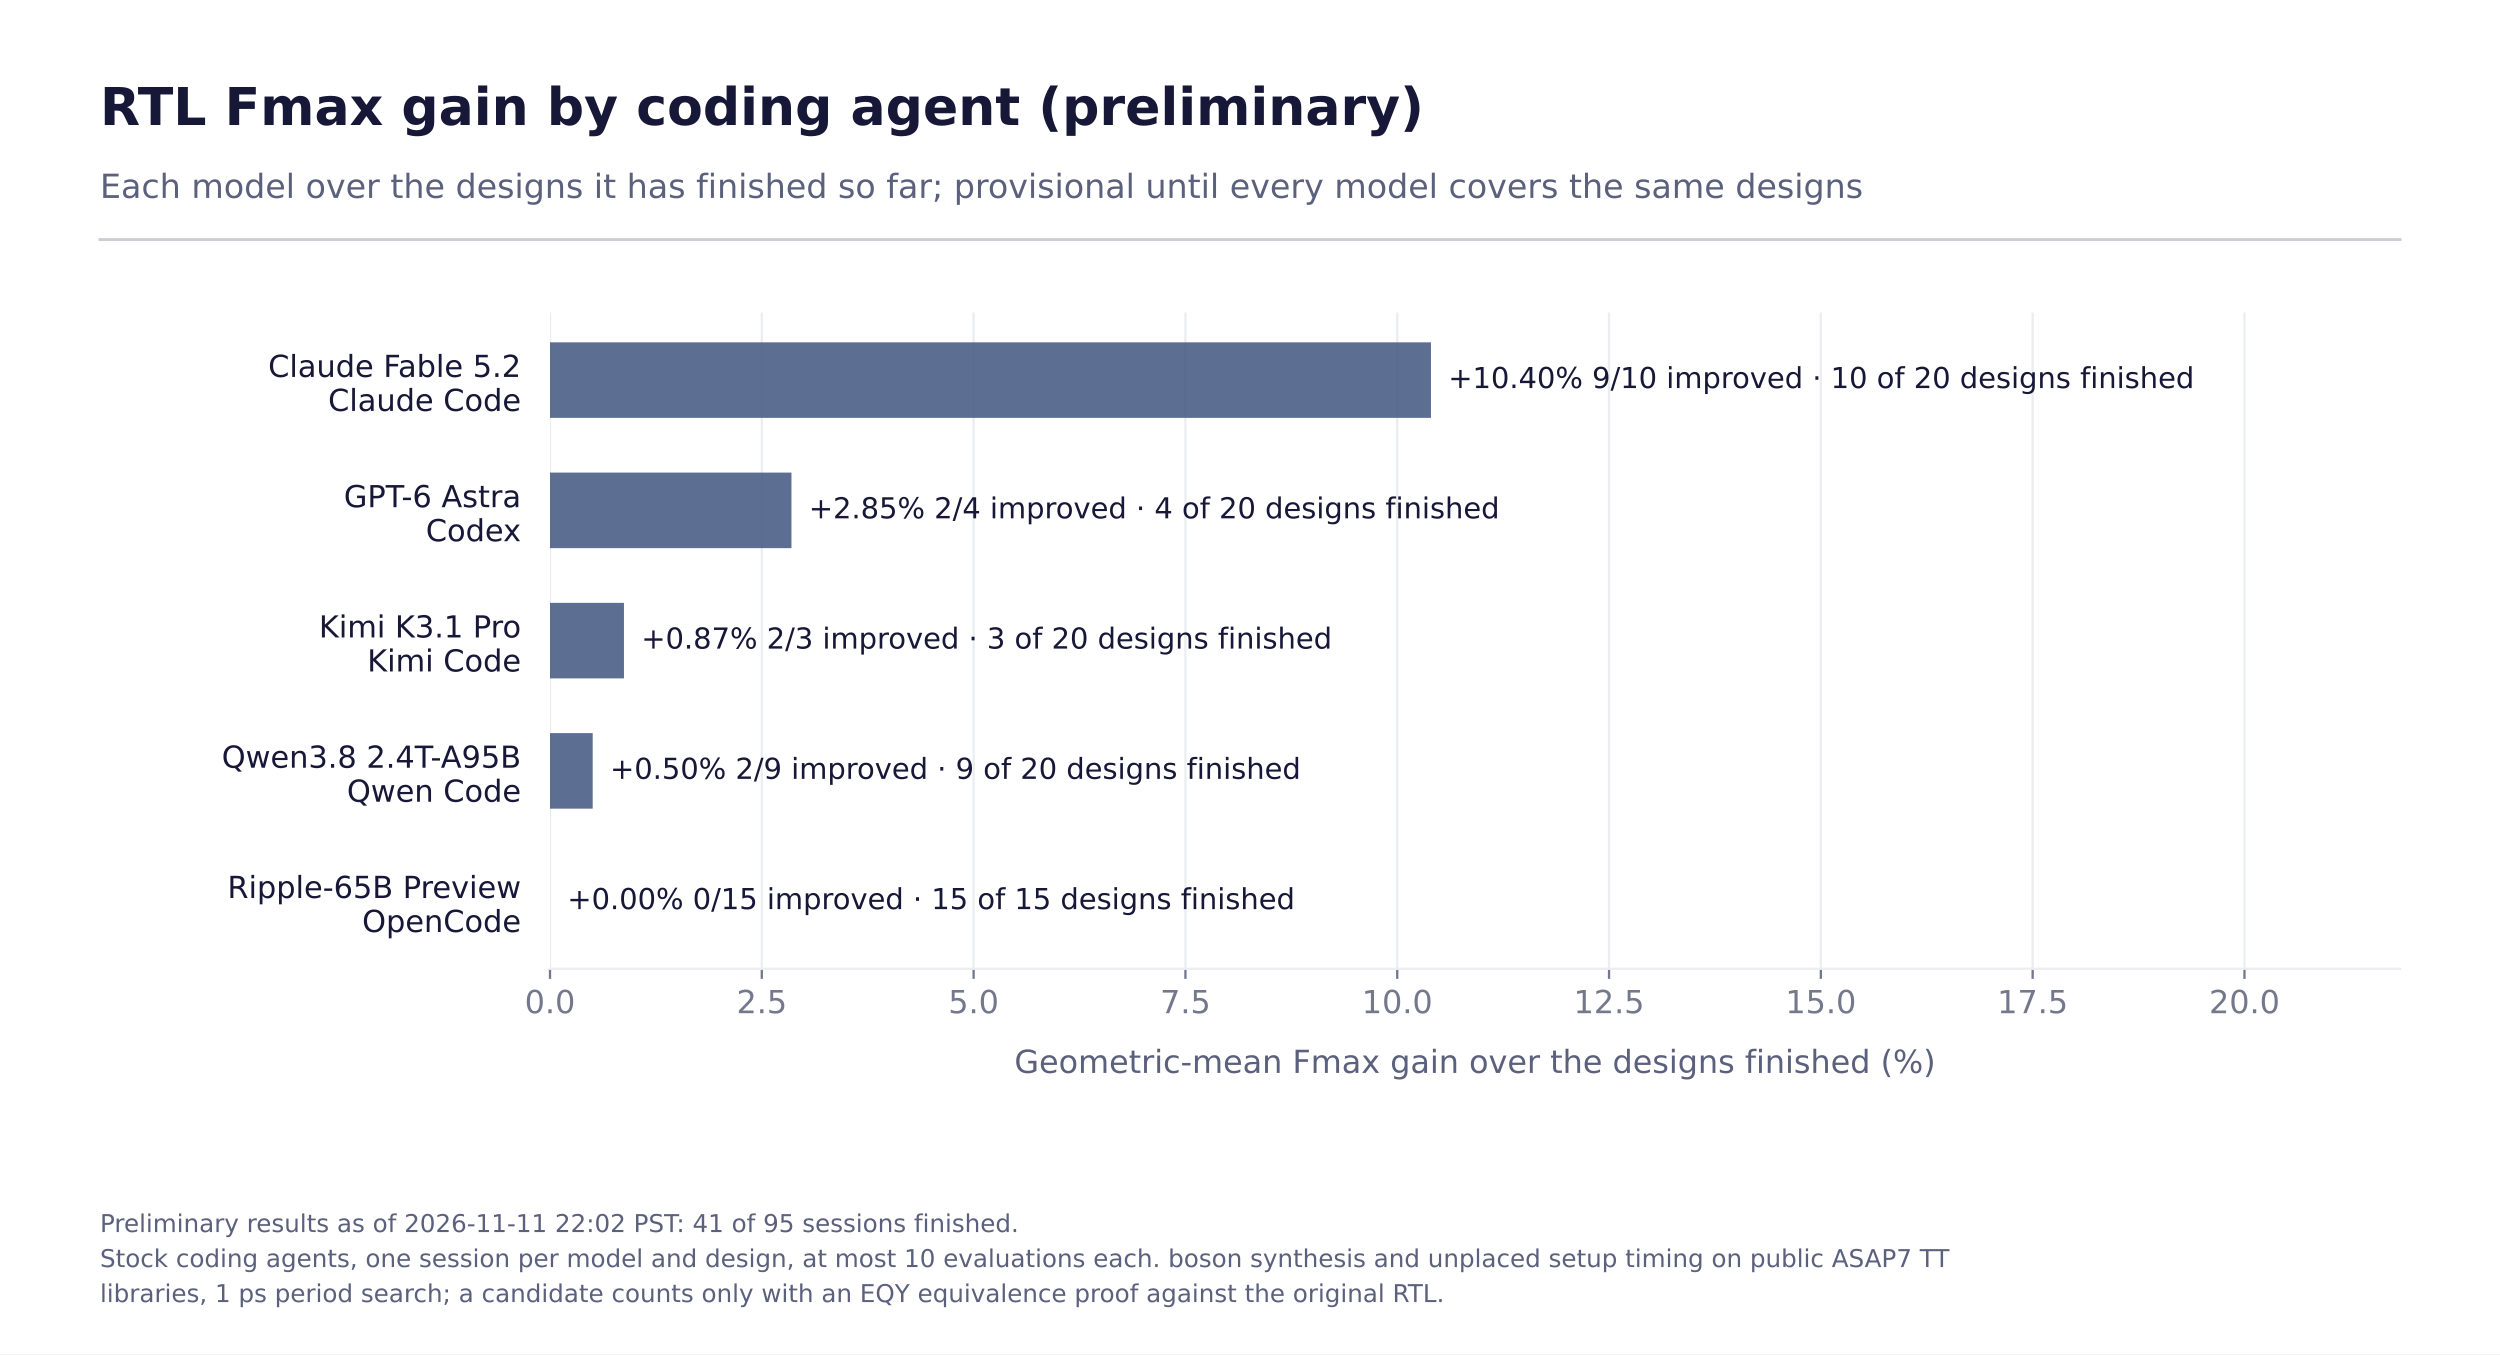
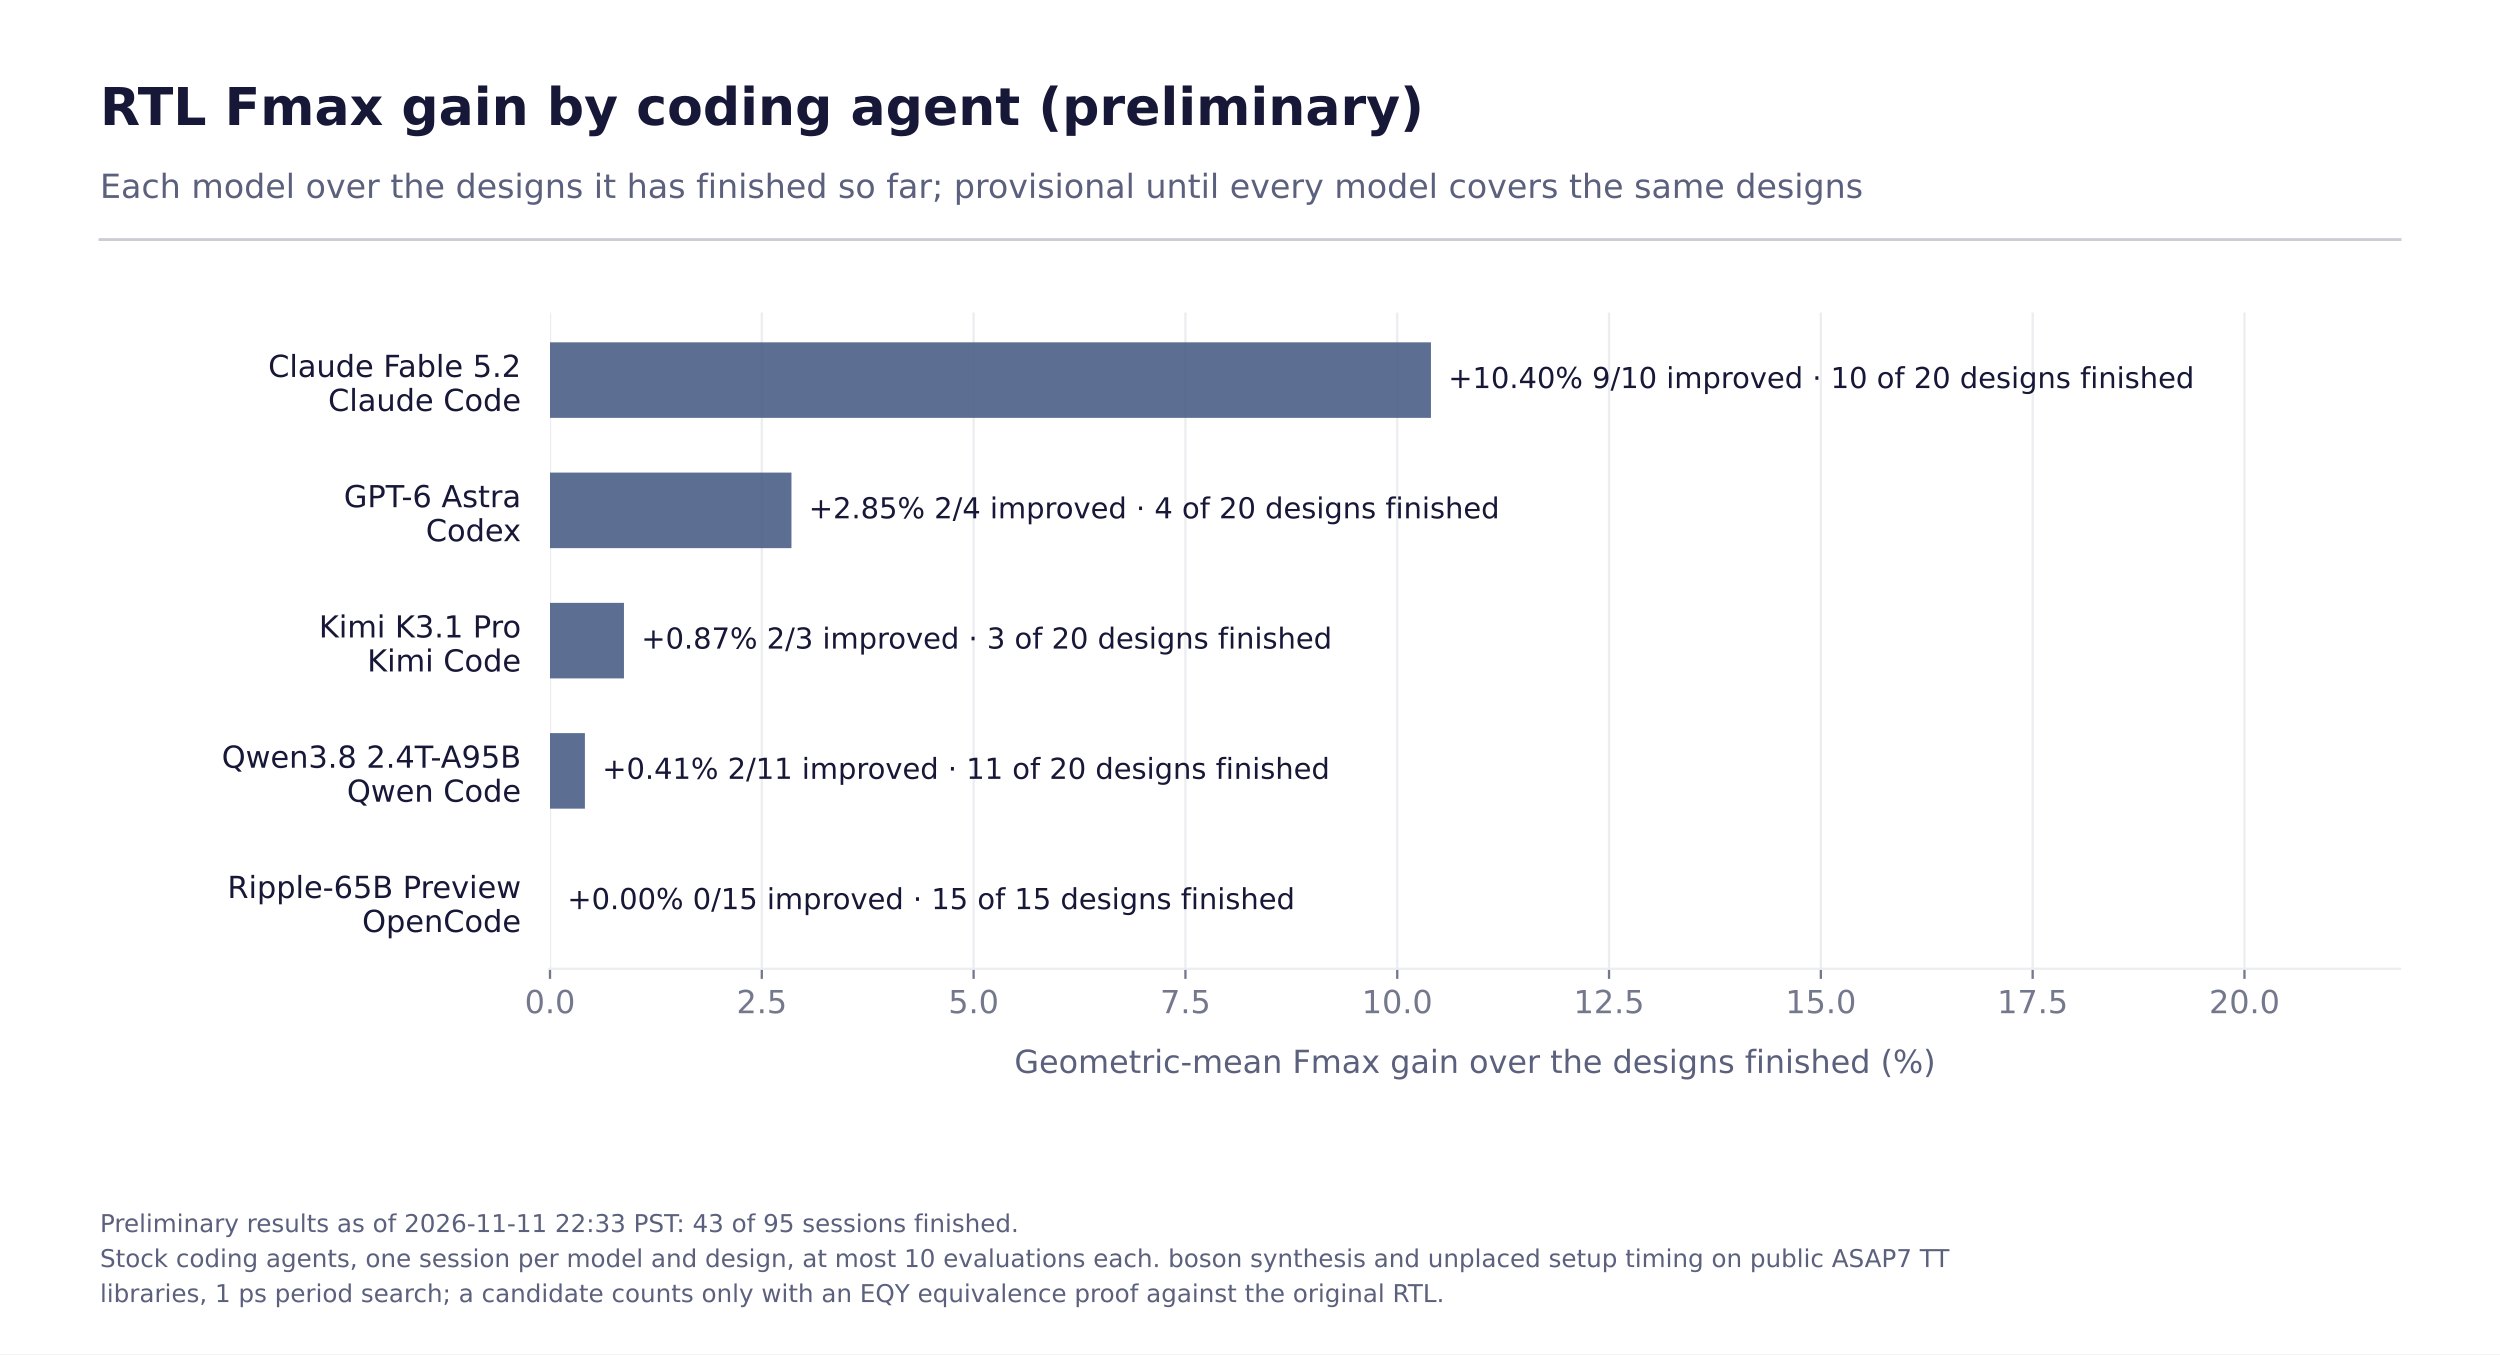
<svg xmlns="http://www.w3.org/2000/svg" xmlns:xlink="http://www.w3.org/1999/xlink" width="864pt" height="468pt" viewBox="0 0 864 468" version="1.1">
  <defs>
    <style type="text/css">*{stroke-linejoin: round; stroke-linecap: butt}</style>
  </defs>
  <g id="figure_1">
    <g id="patch_1">
      <path d="M 0 468  L 864 468  L 864 0  L 0 0  z " style="fill: #ffffff" />
    </g>
    <g id="axes_1">
      <g id="patch_2">
        <path d="M 190.08 334.8  L 829.44 334.8  L 829.44 108  L 190.08 108  z " style="fill: #ffffff" />
      </g>
      <g id="matplotlib.axis_1">
        <g id="xtick_1">
          <g id="line2d_1">
            <path d="M 190.08 334.8  L 190.08 108  " clip-path="url(#p4ebb32de9a)" style="fill: none; stroke: #ebedf0; stroke-width: 0.8; stroke-linecap: square" />
          </g>
          <g id="line2d_2">
            <defs>
              <path id="m93d353a957" d="M 0 0  L 0 3.5  " style="stroke: #74788d; stroke-width: 0.8" />
            </defs>
            <g>
              <use xlink:href="#m93d353a957" x="190.08" y="334.8" style="fill: #74788d; stroke: #74788d; stroke-width: 0.8" />
            </g>
          </g>
          <g id="text_1">
            <text style="fill: #74788d; font: 11px 'DejaVu Sans'; text-anchor: middle" x="190.08" y="350.158" transform="rotate(-0 190.08 350.1583)">0.0</text>
          </g>
        </g>
        <g id="xtick_2">
          <g id="line2d_3">
            <path d="M 263.281 334.8  L 263.281 108  " clip-path="url(#p4ebb32de9a)" style="fill: none; stroke: #ebedf0; stroke-width: 0.8; stroke-linecap: square" />
          </g>
          <g id="line2d_4">
            <g>
              <use xlink:href="#m93d353a957" x="263.281" y="334.8" style="fill: #74788d; stroke: #74788d; stroke-width: 0.8" />
            </g>
          </g>
          <g id="text_2">
            <text style="fill: #74788d; font: 11px 'DejaVu Sans'; text-anchor: middle" x="263.281" y="350.158" transform="rotate(-0 263.2809 350.1583)">2.5</text>
          </g>
        </g>
        <g id="xtick_3">
          <g id="line2d_5">
            <path d="M 336.482 334.8  L 336.482 108  " clip-path="url(#p4ebb32de9a)" style="fill: none; stroke: #ebedf0; stroke-width: 0.8; stroke-linecap: square" />
          </g>
          <g id="line2d_6">
            <g>
              <use xlink:href="#m93d353a957" x="336.482" y="334.8" style="fill: #74788d; stroke: #74788d; stroke-width: 0.8" />
            </g>
          </g>
          <g id="text_3">
            <text style="fill: #74788d; font: 11px 'DejaVu Sans'; text-anchor: middle" x="336.482" y="350.158" transform="rotate(-0 336.4818 350.1583)">5.0</text>
          </g>
        </g>
        <g id="xtick_4">
          <g id="line2d_7">
            <path d="M 409.683 334.8  L 409.683 108  " clip-path="url(#p4ebb32de9a)" style="fill: none; stroke: #ebedf0; stroke-width: 0.8; stroke-linecap: square" />
          </g>
          <g id="line2d_8">
            <g>
              <use xlink:href="#m93d353a957" x="409.683" y="334.8" style="fill: #74788d; stroke: #74788d; stroke-width: 0.8" />
            </g>
          </g>
          <g id="text_4">
            <text style="fill: #74788d; font: 11px 'DejaVu Sans'; text-anchor: middle" x="409.683" y="350.158" transform="rotate(-0 409.6827 350.1583)">7.5</text>
          </g>
        </g>
        <g id="xtick_5">
          <g id="line2d_9">
            <path d="M 482.884 334.8  L 482.884 108  " clip-path="url(#p4ebb32de9a)" style="fill: none; stroke: #ebedf0; stroke-width: 0.8; stroke-linecap: square" />
          </g>
          <g id="line2d_10">
            <g>
              <use xlink:href="#m93d353a957" x="482.884" y="334.8" style="fill: #74788d; stroke: #74788d; stroke-width: 0.8" />
            </g>
          </g>
          <g id="text_5">
            <text style="fill: #74788d; font: 11px 'DejaVu Sans'; text-anchor: middle" x="482.884" y="350.158" transform="rotate(-0 482.8836 350.1583)">10.0</text>
          </g>
        </g>
        <g id="xtick_6">
          <g id="line2d_11">
            <path d="M 556.084 334.8  L 556.084 108  " clip-path="url(#p4ebb32de9a)" style="fill: none; stroke: #ebedf0; stroke-width: 0.8; stroke-linecap: square" />
          </g>
          <g id="line2d_12">
            <g>
              <use xlink:href="#m93d353a957" x="556.084" y="334.8" style="fill: #74788d; stroke: #74788d; stroke-width: 0.8" />
            </g>
          </g>
          <g id="text_6">
            <text style="fill: #74788d; font: 11px 'DejaVu Sans'; text-anchor: middle" x="556.084" y="350.158" transform="rotate(-0 556.0845 350.1583)">12.5</text>
          </g>
        </g>
        <g id="xtick_7">
          <g id="line2d_13">
            <path d="M 629.285 334.8  L 629.285 108  " clip-path="url(#p4ebb32de9a)" style="fill: none; stroke: #ebedf0; stroke-width: 0.8; stroke-linecap: square" />
          </g>
          <g id="line2d_14">
            <g>
              <use xlink:href="#m93d353a957" x="629.285" y="334.8" style="fill: #74788d; stroke: #74788d; stroke-width: 0.8" />
            </g>
          </g>
          <g id="text_7">
            <text style="fill: #74788d; font: 11px 'DejaVu Sans'; text-anchor: middle" x="629.285" y="350.158" transform="rotate(-0 629.2853 350.1583)">15.0</text>
          </g>
        </g>
        <g id="xtick_8">
          <g id="line2d_15">
            <path d="M 702.486 334.8  L 702.486 108  " clip-path="url(#p4ebb32de9a)" style="fill: none; stroke: #ebedf0; stroke-width: 0.8; stroke-linecap: square" />
          </g>
          <g id="line2d_16">
            <g>
              <use xlink:href="#m93d353a957" x="702.486" y="334.8" style="fill: #74788d; stroke: #74788d; stroke-width: 0.8" />
            </g>
          </g>
          <g id="text_8">
            <text style="fill: #74788d; font: 11px 'DejaVu Sans'; text-anchor: middle" x="702.486" y="350.158" transform="rotate(-0 702.4862 350.1583)">17.5</text>
          </g>
        </g>
        <g id="xtick_9">
          <g id="line2d_17">
            <path d="M 775.687 334.8  L 775.687 108  " clip-path="url(#p4ebb32de9a)" style="fill: none; stroke: #ebedf0; stroke-width: 0.8; stroke-linecap: square" />
          </g>
          <g id="line2d_18">
            <g>
              <use xlink:href="#m93d353a957" x="775.687" y="334.8" style="fill: #74788d; stroke: #74788d; stroke-width: 0.8" />
            </g>
          </g>
          <g id="text_9">
            <text style="fill: #74788d; font: 11px 'DejaVu Sans'; text-anchor: middle" x="775.687" y="350.158" transform="rotate(-0 775.6871 350.1583)">20.0</text>
          </g>
        </g>
        <g id="text_10">
          <text style="fill: #5b607d; font: 11px 'DejaVu Sans'; text-anchor: middle" x="509.76" y="370.804" transform="rotate(-0 509.76 370.8042)">Geometric-mean Fmax gain over the designs finished (%)</text>
        </g>
      </g>
      <g id="matplotlib.axis_2">
        <g id="ytick_1">
          <g id="line2d_19" />
          <g id="text_11">
            <text style="fill: #171738; font: 10.5px 'DejaVu Sans'" transform="translate(92.68391 130.2724)">Claude Fable 5.2</text>
            <text style="fill: #171738; font: 10.5px 'DejaVu Sans'" transform="translate(113.3952 142.0301)">Claude Code</text>
          </g>
        </g>
        <g id="ytick_2">
          <g id="line2d_20" />
          <g id="text_12">
            <text style="fill: #171738; font: 10.5px 'DejaVu Sans'" transform="translate(118.8322 175.2903)">GPT-6 Astra</text>
            <text style="fill: #171738; font: 10.5px 'DejaVu Sans'" transform="translate(147.1658 187.048)">Codex</text>
          </g>
        </g>
        <g id="ytick_3">
          <g id="line2d_21" />
          <g id="text_13">
            <text style="fill: #171738; font: 10.5px 'DejaVu Sans'" transform="translate(110.2222 220.3082)">Kimi K3.1 Pro</text>
            <text style="fill: #171738; font: 10.5px 'DejaVu Sans'" transform="translate(126.9123 232.0659)">Kimi Code</text>
          </g>
        </g>
        <g id="ytick_4">
          <g id="line2d_22" />
          <g id="text_14">
            <text style="fill: #171738; font: 10.5px 'DejaVu Sans'" transform="translate(76.62383 265.326)">Qwen3.8 2.4T-A95B</text>
            <text style="fill: #171738; font: 10.5px 'DejaVu Sans'" transform="translate(119.892 277.0837)">Qwen Code</text>
          </g>
        </g>
        <g id="ytick_5">
          <g id="line2d_23" />
          <g id="text_15">
            <text style="fill: #171738; font: 10.5px 'DejaVu Sans'" transform="translate(78.59914 310.3439)">Ripple-65B Preview</text>
            <text style="fill: #171738; font: 10.5px 'DejaVu Sans'" transform="translate(125.1502 322.1016)">OpenCode</text>
          </g>
        </g>
      </g>
      <g id="patch_3">
        <path d="M 190.08 118.309  L 494.537 118.309  L 494.537 144.419  L 190.08 144.419  z " clip-path="url(#p4ebb32de9a)" style="fill: #3f5680; opacity: 0.85" />
      </g>
      <g id="patch_4">
        <path d="M 190.08 163.327  L 273.529 163.327  L 273.529 189.437  L 190.08 189.437  z " clip-path="url(#p4ebb32de9a)" style="fill: #3f5680; opacity: 0.85" />
      </g>
      <g id="patch_5">
        <path d="M 190.08 208.345  L 215.642 208.345  L 215.642 234.455  L 190.08 234.455  z " clip-path="url(#p4ebb32de9a)" style="fill: #3f5680; opacity: 0.85" />
      </g>
      <g id="patch_6">
-         <path d="M 190.08 253.363  L 204.837 253.363  L 204.837 279.473  L 190.08 279.473  z " clip-path="url(#p4ebb32de9a)" style="fill: #3f5680; opacity: 0.85" />
+         <path d="M 190.08 253.363  L 202.144 253.363  L 202.144 279.473  L 190.08 279.473  z " clip-path="url(#p4ebb32de9a)" style="fill: #3f5680; opacity: 0.85" />
      </g>
      <g id="patch_7">
        <path d="M 190.08 298.381  L 190.08 298.381  L 190.08 324.491  L 190.08 324.491  z " clip-path="url(#p4ebb32de9a)" style="fill: #3f5680; opacity: 0.85" />
      </g>
      <g id="patch_8">
        <path d="M 190.08 334.8  L 829.44 334.8  " style="fill: none; stroke: #ebedf0; stroke-width: 0.8; stroke-linejoin: miter; stroke-linecap: square" />
      </g>
      <g id="text_16">
        <text style="fill: #171738; font: 10px 'DejaVu Sans'; text-anchor: start" x="500.537" y="134.124" transform="rotate(-0 500.5371 134.1236)">+10.40%   9/10 improved · 10 of 20 designs finished</text>
      </g>
      <g id="text_17">
        <text style="fill: #171738; font: 10px 'DejaVu Sans'; text-anchor: start" x="279.529" y="179.142" transform="rotate(-0 279.529 179.1415)">+2.85%   2/4 improved · 4 of 20 designs finished</text>
      </g>
      <g id="text_18">
        <text style="fill: #171738; font: 10px 'DejaVu Sans'; text-anchor: start" x="221.642" y="224.159" transform="rotate(-0 221.6418 224.1594)">+0.87%   2/3 improved · 3 of 20 designs finished</text>
      </g>
      <g id="text_19">
-         <text style="fill: #171738; font: 10px 'DejaVu Sans'; text-anchor: start" x="210.837" y="269.177" transform="rotate(-0 210.8373 269.1772)">+0.50%   2/9 improved · 9 of 20 designs finished</text>
+         <text style="fill: #171738; font: 10px 'DejaVu Sans'; text-anchor: start" x="208.144" y="269.177" transform="rotate(-0 208.1435 269.1772)">+0.41%   2/11 improved · 11 of 20 designs finished</text>
      </g>
      <g id="text_20">
        <text style="fill: #171738; font: 10px 'DejaVu Sans'; text-anchor: start" x="196.08" y="314.195" transform="rotate(-0 196.08 314.1951)">+0.00%   0/15 improved · 15 of 15 designs finished</text>
      </g>
    </g>
    <g id="line2d_24">
      <path d="M 34.56 82.8  L 829.44 82.8  " style="fill: none; stroke: #171738; stroke-opacity: 0.22; stroke-linecap: square" />
    </g>
    <g id="text_21">
      <text style="fill: #171738; font: 700 18px 'DejaVu Sans'; text-anchor: start" x="34.56" y="43.2" transform="rotate(-0 34.56 43.2)">RTL Fmax gain by coding agent (preliminary)</text>
    </g>
    <g id="text_22">
      <text style="fill: #5b607d; font: 11.5px 'DejaVu Sans'; text-anchor: start" x="34.56" y="68.4" transform="rotate(-0 34.56 68.4)">Each model over the designs it has finished so far; provisional until every model covers the same designs</text>
    </g>
    <g id="text_23">
-       <text style="fill: #5b607d; font: 8.5px 'DejaVu Sans'" transform="translate(34.56 425.7968)">Preliminary results as of 2026-11-11 22:02 PST: 41 of 95 sessions finished.</text>
+       <text style="fill: #5b607d; font: 8.5px 'DejaVu Sans'" transform="translate(34.56 425.7968)">Preliminary results as of 2026-11-11 22:33 PST: 43 of 95 sessions finished.</text>
      <text style="fill: #5b607d; font: 8.5px 'DejaVu Sans'" transform="translate(34.56 437.8984)">Stock coding agents, one session per model and design, at most 10 evaluations each. boson synthesis and unplaced setup timing on public ASAP7 TT</text>
      <text style="fill: #5b607d; font: 8.5px 'DejaVu Sans'" transform="translate(34.56 450)">libraries, 1 ps period search; a candidate counts only with an EQY equivalence proof against the original RTL.</text>
    </g>
  </g>
  <defs>
    <clipPath id="p4ebb32de9a">
      <rect x="190.08" y="108" width="639.36" height="226.8" />
    </clipPath>
  </defs>
</svg>
